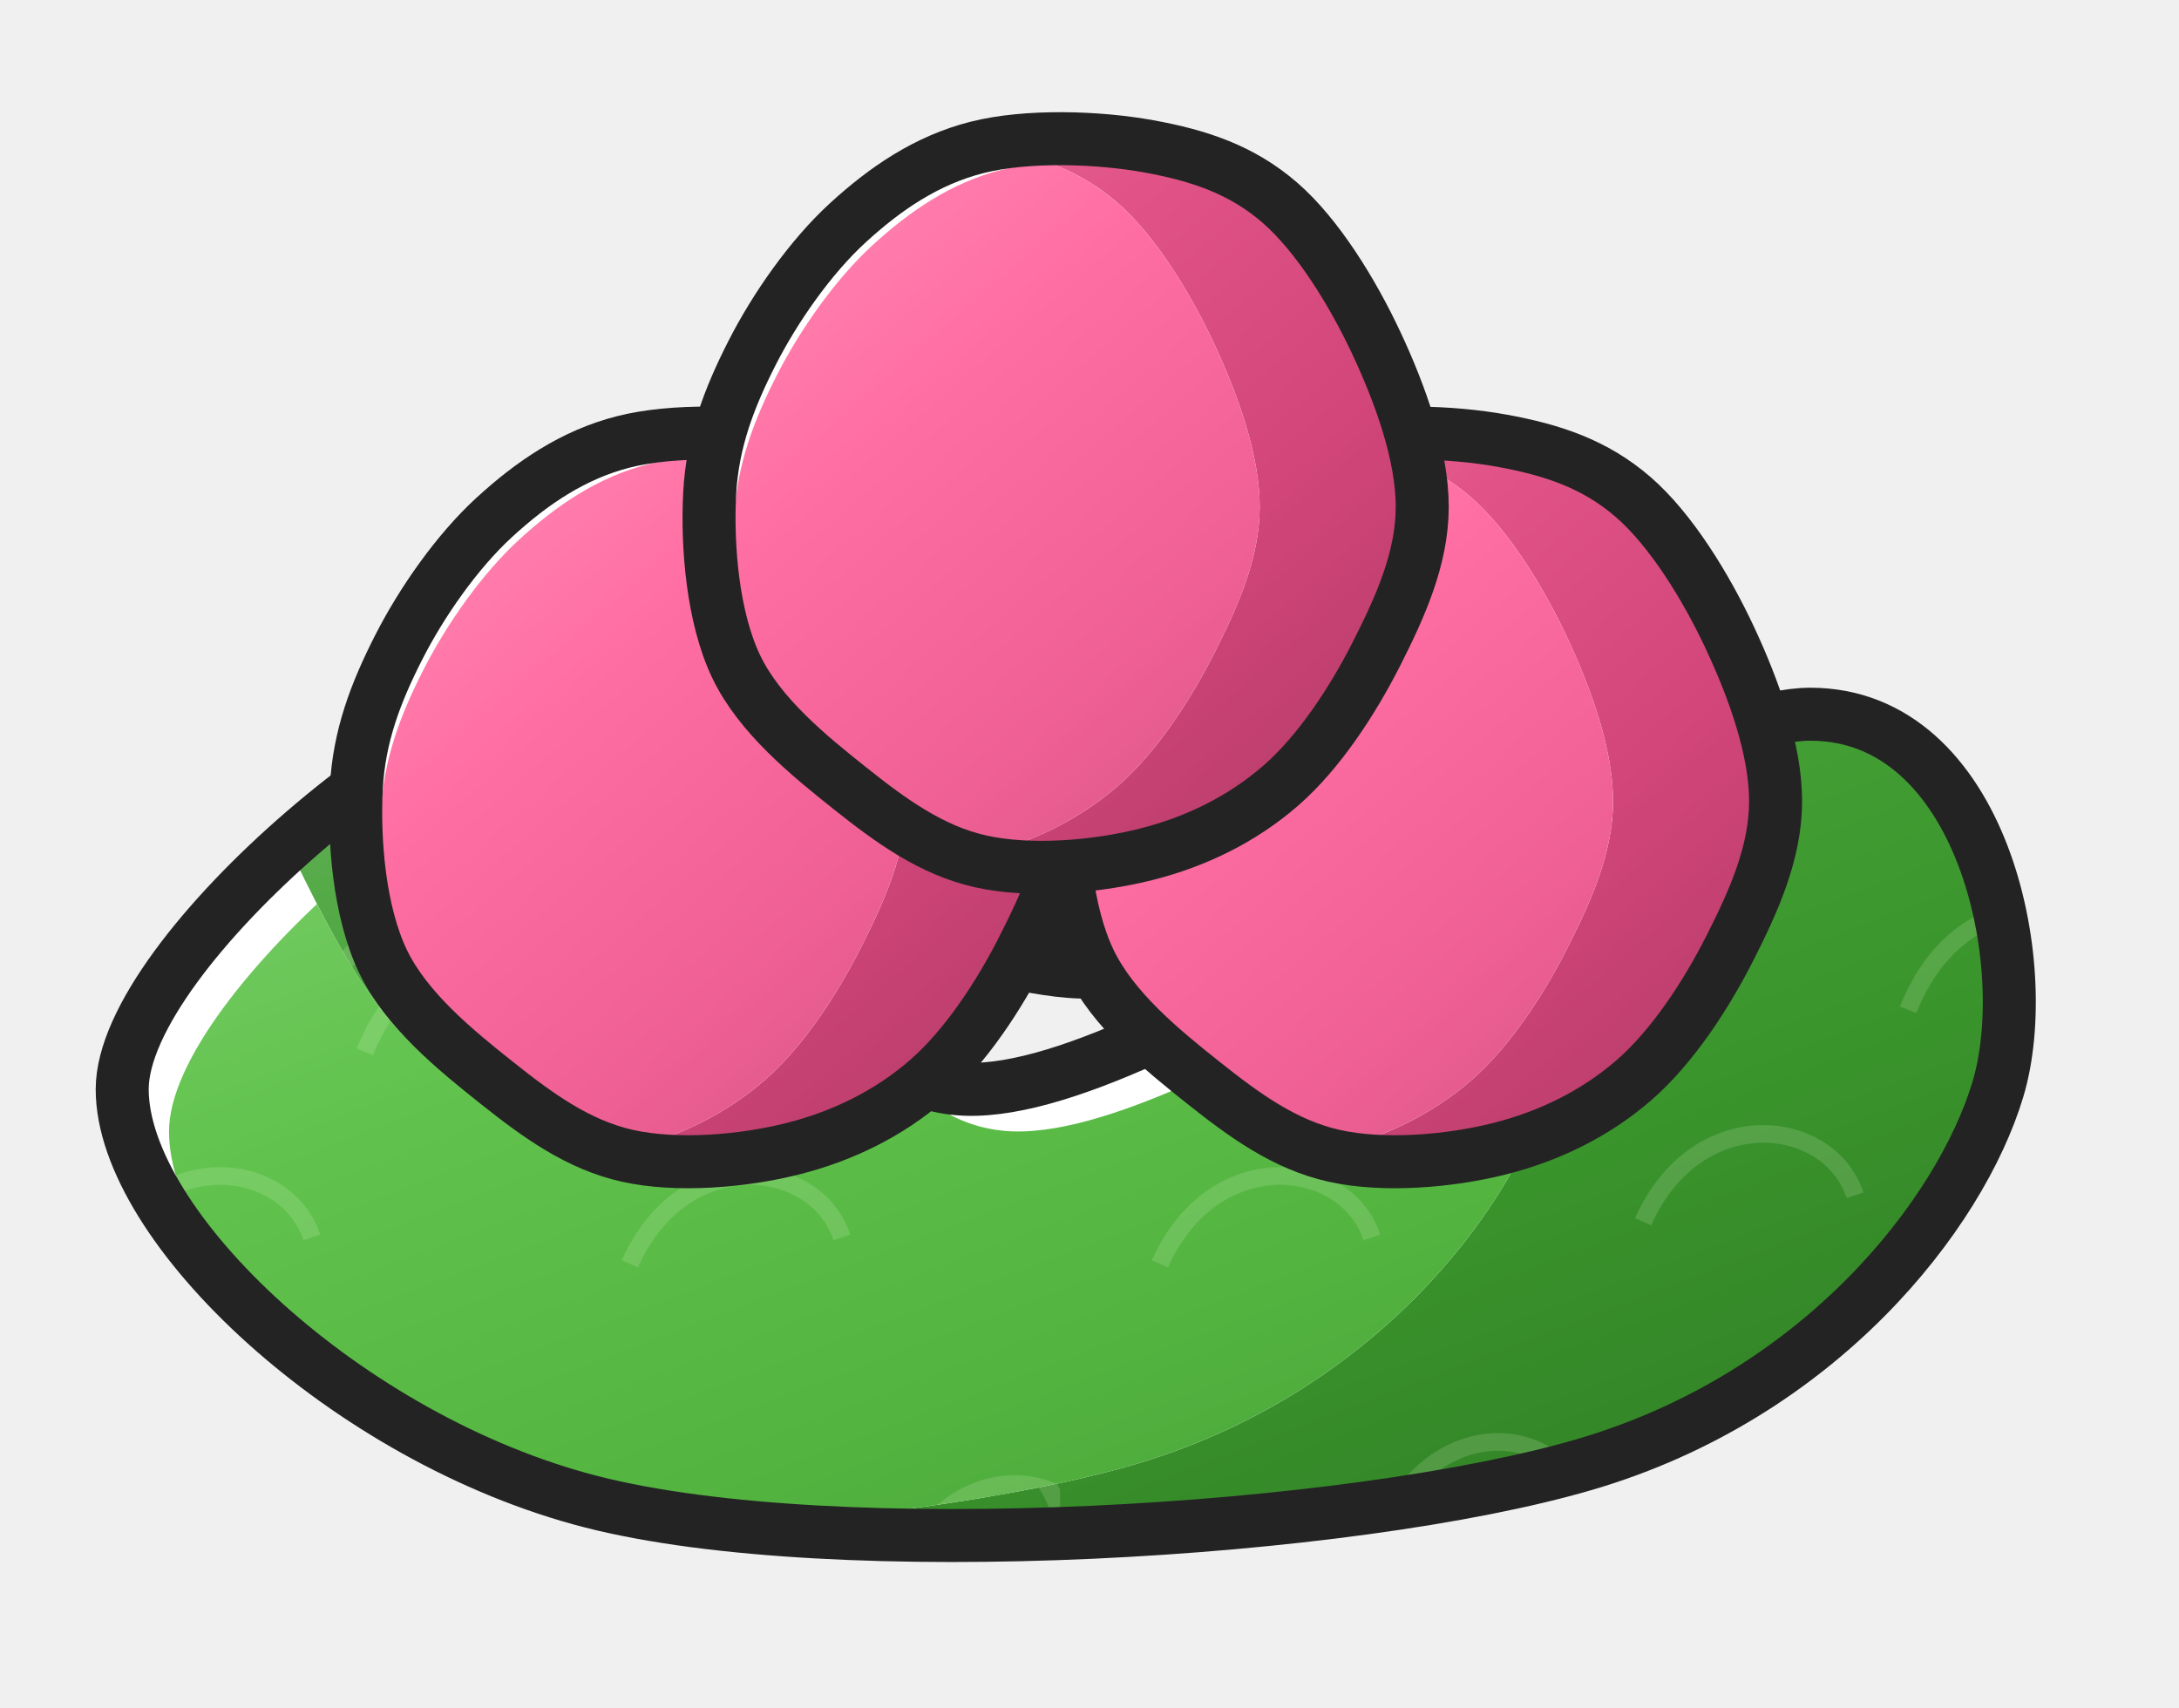
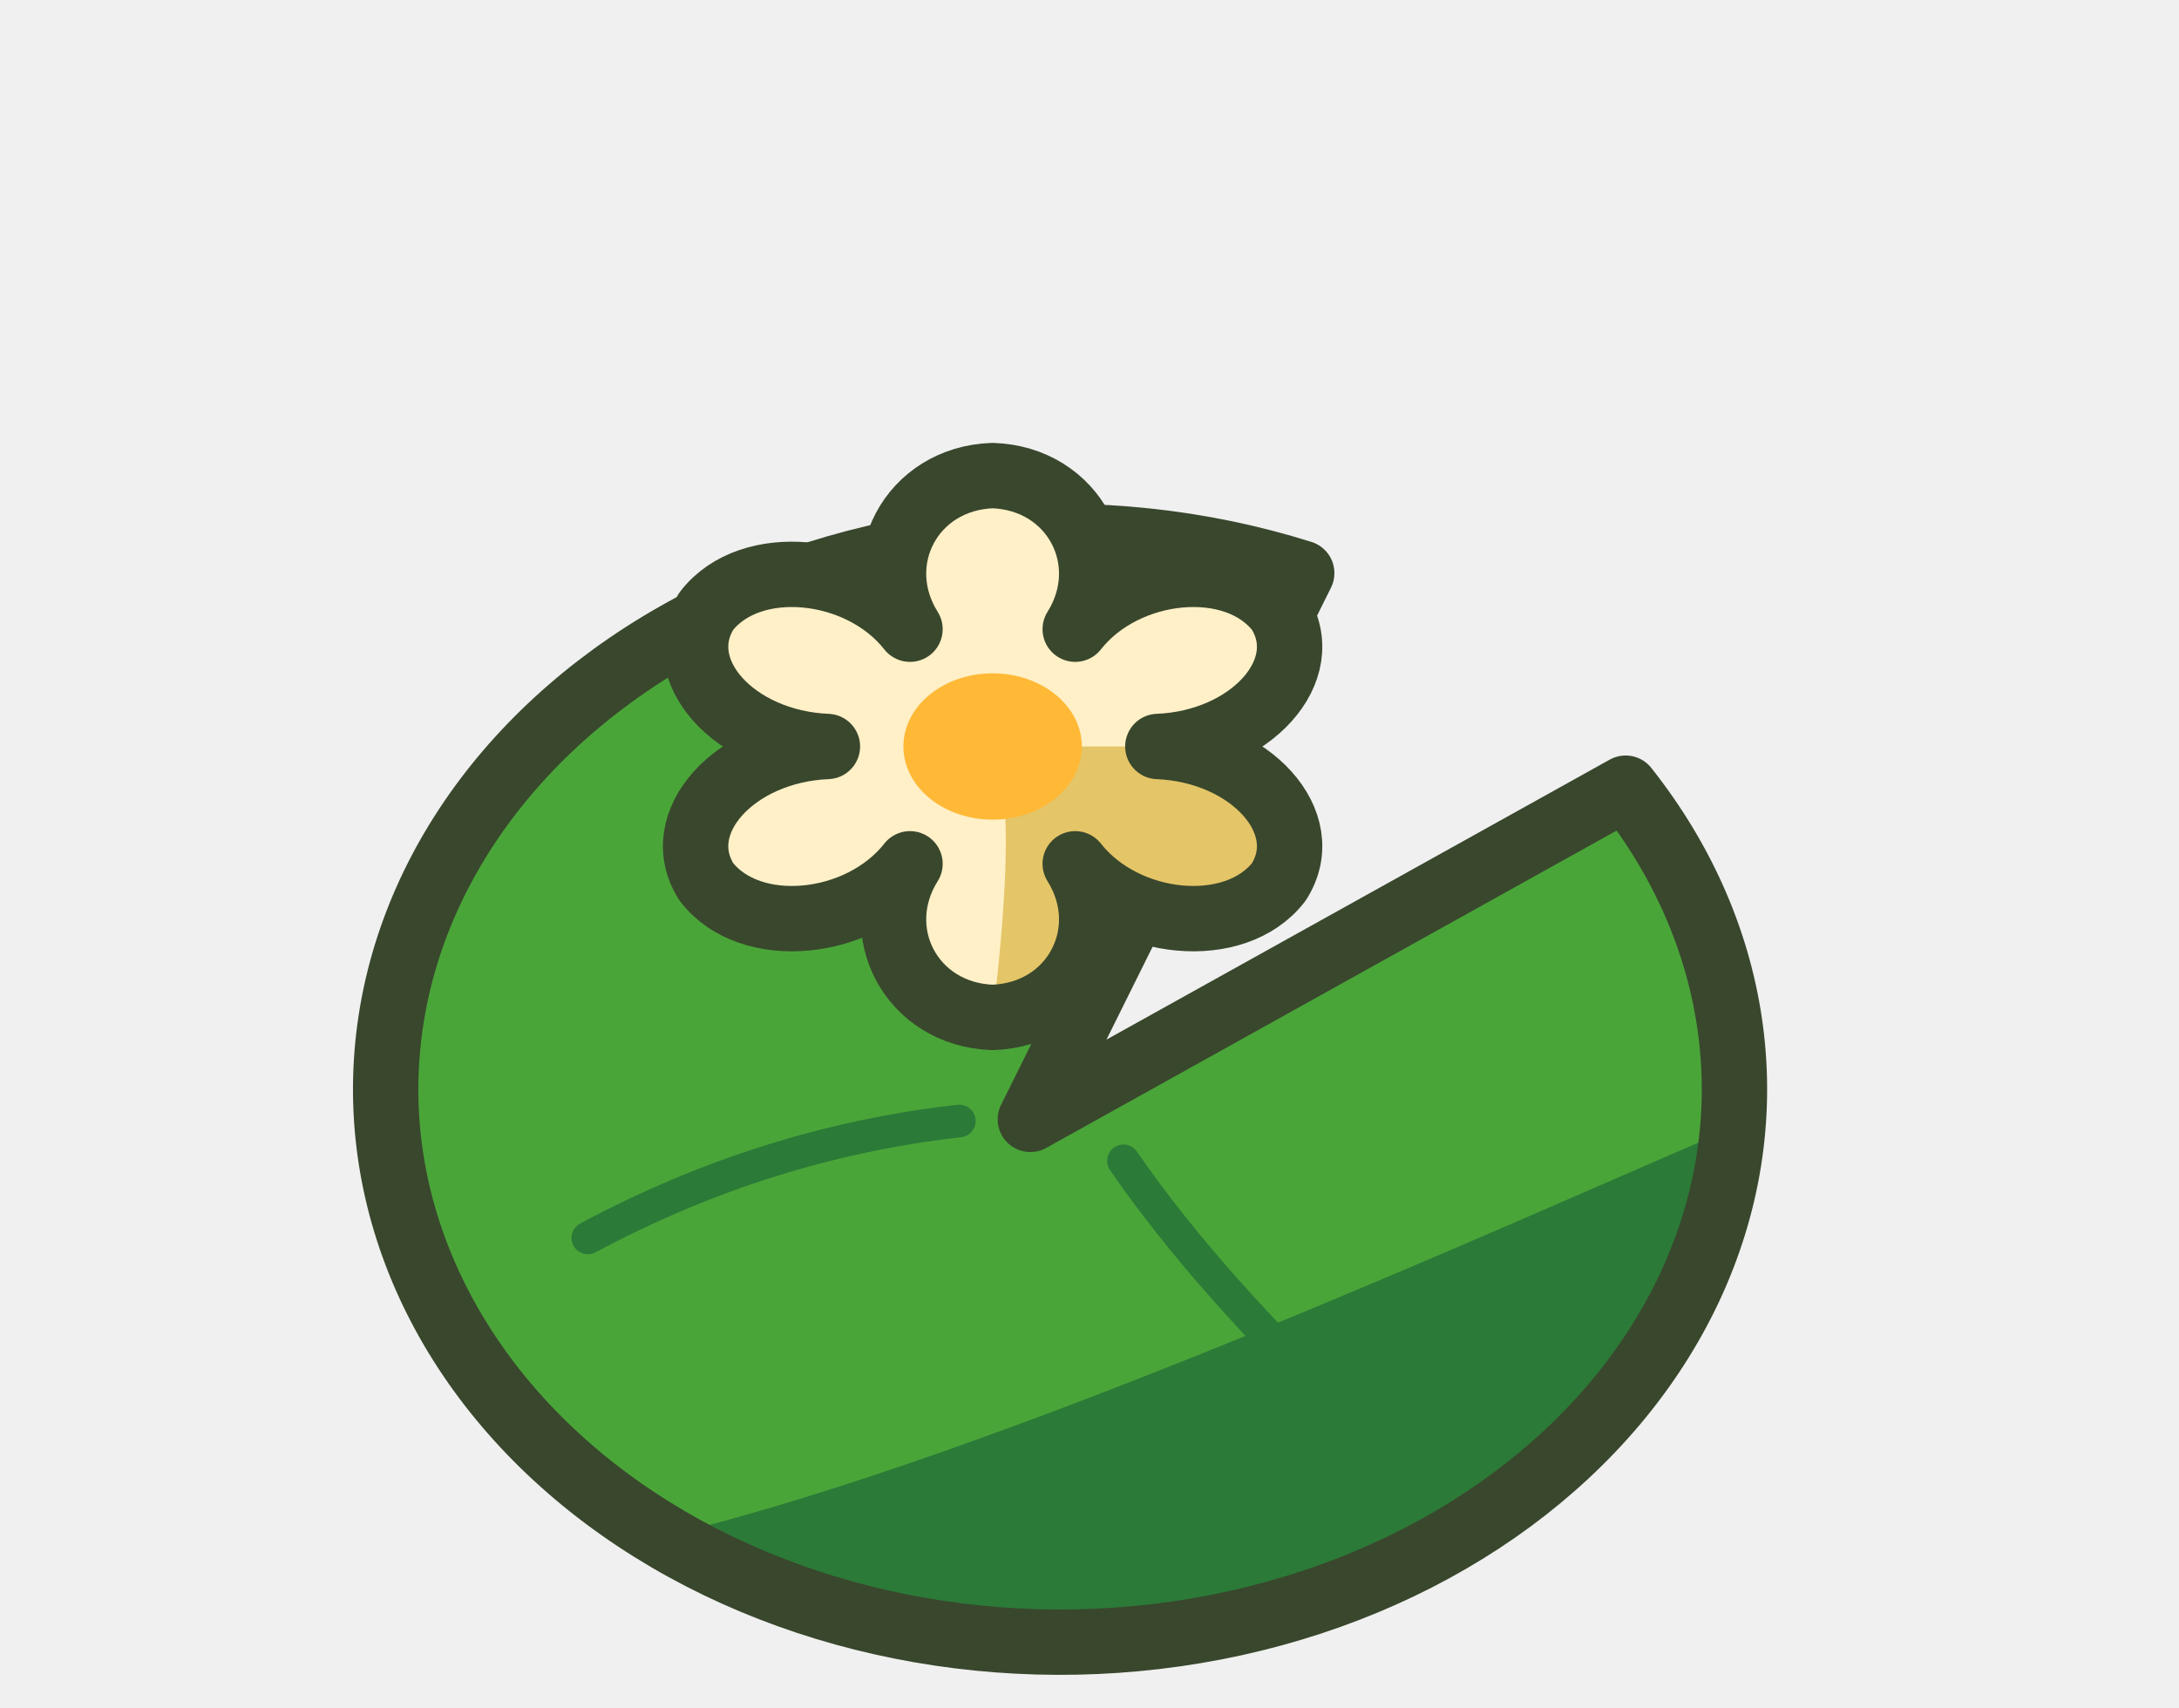
<svg xmlns="http://www.w3.org/2000/svg" width="74" height="58" viewBox="-36 -37 74 58" data-detail="1">
-   <defs>
-     <clipPath id="clip-5-2802" clipPathUnits="userSpaceOnUse">
-       <path d="M 12.3 0.22 C 12.298 1.98 11.541 3.642 10.74 5.22 C 9.939 6.798 8.796 8.555 7.49 9.69 C 6.184 10.825 4.617 11.592 2.92 12.02 C 1.223 12.448 -1.011 12.634 -2.69 12.26 C -4.369 11.886 -5.745 10.882 -7.13 9.78 C -8.515 8.678 -10.203 7.31 -11 5.64 C -11.797 3.97 -11.991 1.558 -11.9 -0.22 C -11.809 -1.998 -11.24 -3.477 -10.46 -5.01 C -9.68 -6.543 -8.478 -8.268 -7.21 -9.43 C -5.942 -10.592 -4.536 -11.556 -2.83 -11.99 C -1.124 -12.424 1.298 -12.341 3.01 -12.03 C 4.722 -11.719 6.167 -11.239 7.46 -10.12 C 8.753 -9.001 9.945 -7.051 10.75 -5.33 C 11.555 -3.609 12.302 -1.54 12.3 0.22 Z" transform="matrix(1 0 0 1 0 -20)" />
-     </clipPath>
-     <clipPath id="clip-5-2803" clipPathUnits="userSpaceOnUse">
-       <path d="M 12.3 0.22 C 12.298 1.98 11.541 3.642 10.74 5.22 C 9.939 6.798 8.796 8.555 7.49 9.69 C 6.184 10.825 4.617 11.592 2.92 12.02 C 1.223 12.448 -1.011 12.634 -2.69 12.26 C -4.369 11.886 -5.745 10.882 -7.13 9.78 C -8.515 8.678 -10.203 7.31 -11 5.64 C -11.797 3.97 -11.991 1.558 -11.9 -0.22 C -11.809 -1.998 -11.24 -3.477 -10.46 -5.01 C -9.68 -6.543 -8.478 -8.268 -7.21 -9.43 C -5.942 -10.592 -4.536 -11.556 -2.83 -11.99 C -1.124 -12.424 1.298 -12.341 3.01 -12.03 C 4.722 -11.719 6.167 -11.239 7.46 -10.12 C 8.753 -9.001 9.945 -7.051 10.75 -5.33 C 11.555 -3.609 12.302 -1.54 12.3 0.22 Z" transform="matrix(1 0 0 1 -5.52 -20)" />
-     </clipPath>
-     <clipPath id="clip-5-2807" clipPathUnits="userSpaceOnUse">
-       <path d="M 12.3 0.22 C 12.298 1.98 11.541 3.642 10.74 5.22 C 9.939 6.798 8.796 8.555 7.49 9.69 C 6.184 10.825 4.617 11.592 2.92 12.02 C 1.223 12.448 -1.011 12.634 -2.69 12.26 C -4.369 11.886 -5.745 10.882 -7.13 9.78 C -8.515 8.678 -10.203 7.31 -11 5.64 C -11.797 3.97 -11.991 1.558 -11.9 -0.22 C -11.809 -1.998 -11.24 -3.477 -10.46 -5.01 C -9.68 -6.543 -8.478 -8.268 -7.21 -9.43 C -5.942 -10.592 -4.536 -11.556 -2.83 -11.99 C -1.124 -12.424 1.298 -12.341 3.01 -12.03 C 4.722 -11.719 6.167 -11.239 7.46 -10.12 C 8.753 -9.001 9.945 -7.051 10.75 -5.33 C 11.555 -3.609 12.302 -1.54 12.3 0.22 Z" transform="matrix(1 0 0 1 -12 -10)" />
-     </clipPath>
-     <clipPath id="clip-5-2808" clipPathUnits="userSpaceOnUse">
-       <path d="M 12.3 0.22 C 12.298 1.98 11.541 3.642 10.74 5.22 C 9.939 6.798 8.796 8.555 7.49 9.69 C 6.184 10.825 4.617 11.592 2.92 12.02 C 1.223 12.448 -1.011 12.634 -2.69 12.26 C -4.369 11.886 -5.745 10.882 -7.13 9.78 C -8.515 8.678 -10.203 7.31 -11 5.64 C -11.797 3.97 -11.991 1.558 -11.9 -0.22 C -11.809 -1.998 -11.24 -3.477 -10.46 -5.01 C -9.68 -6.543 -8.478 -8.268 -7.21 -9.43 C -5.942 -10.592 -4.536 -11.556 -2.83 -11.99 C -1.124 -12.424 1.298 -12.341 3.01 -12.03 C 4.722 -11.719 6.167 -11.239 7.46 -10.12 C 8.753 -9.001 9.945 -7.051 10.75 -5.33 C 11.555 -3.609 12.302 -1.54 12.3 0.22 Z" transform="matrix(1 0 0 1 -17.52 -10)" />
-     </clipPath>
-     <clipPath id="clip-5-2812" clipPathUnits="userSpaceOnUse">
-       <path d="M 12.3 0.22 C 12.298 1.98 11.541 3.642 10.74 5.22 C 9.939 6.798 8.796 8.555 7.49 9.69 C 6.184 10.825 4.617 11.592 2.92 12.02 C 1.223 12.448 -1.011 12.634 -2.69 12.26 C -4.369 11.886 -5.745 10.882 -7.13 9.78 C -8.515 8.678 -10.203 7.31 -11 5.64 C -11.797 3.97 -11.991 1.558 -11.9 -0.22 C -11.809 -1.998 -11.24 -3.477 -10.46 -5.01 C -9.68 -6.543 -8.478 -8.268 -7.21 -9.43 C -5.942 -10.592 -4.536 -11.556 -2.83 -11.99 C -1.124 -12.424 1.298 -12.341 3.01 -12.03 C 4.722 -11.719 6.167 -11.239 7.46 -10.12 C 8.753 -9.001 9.945 -7.051 10.75 -5.33 C 11.555 -3.609 12.302 -1.54 12.3 0.22 Z" transform="matrix(1 0 0 1 12 -10)" />
-     </clipPath>
-     <clipPath id="clip-5-2813" clipPathUnits="userSpaceOnUse">
-       <path d="M 12.3 0.22 C 12.298 1.98 11.541 3.642 10.74 5.22 C 9.939 6.798 8.796 8.555 7.49 9.69 C 6.184 10.825 4.617 11.592 2.92 12.02 C 1.223 12.448 -1.011 12.634 -2.69 12.26 C -4.369 11.886 -5.745 10.882 -7.13 9.78 C -8.515 8.678 -10.203 7.31 -11 5.64 C -11.797 3.97 -11.991 1.558 -11.9 -0.22 C -11.809 -1.998 -11.24 -3.477 -10.46 -5.01 C -9.68 -6.543 -8.478 -8.268 -7.21 -9.43 C -5.942 -10.592 -4.536 -11.556 -2.83 -11.99 C -1.124 -12.424 1.298 -12.341 3.01 -12.03 C 4.722 -11.719 6.167 -11.239 7.46 -10.12 C 8.753 -9.001 9.945 -7.051 10.75 -5.33 C 11.555 -3.609 12.302 -1.54 12.3 0.22 Z" transform="matrix(1 0 0 1 6.48 -10)" />
-     </clipPath>
-     <clipPath id="clip-5-2817" clipPathUnits="userSpaceOnUse">
-       <path d="M 6.37 0.13 C 6.414 0.859 6.338 1.45 5.95 2.08 C 5.562 2.71 4.796 3.404 4.05 3.89 C 3.304 4.376 2.44 4.844 1.5 4.98 C 0.56 5.116 -0.688 4.882 -1.59 4.7 C -2.492 4.518 -3.234 4.333 -3.93 3.88 C -4.626 3.427 -5.327 2.627 -5.76 1.99 C -6.193 1.353 -6.488 0.749 -6.52 0.08 C -6.552 -0.589 -6.386 -1.316 -5.95 -2.01 C -5.514 -2.704 -4.629 -3.608 -3.91 -4.08 C -3.191 -4.552 -2.539 -4.72 -1.62 -4.86 C -0.701 -5 0.673 -5.074 1.6 -4.92 C 2.527 -4.766 3.27 -4.381 3.95 -3.94 C 4.63 -3.499 5.286 -2.949 5.69 -2.27 C 6.094 -1.591 6.326 -0.599 6.37 0.13 Z" transform="matrix(1 0 0 1 0 -9)" />
-     </clipPath>
-     <clipPath id="clip-5-2818" clipPathUnits="userSpaceOnUse">
-       <path d="M 6.37 0.13 C 6.414 0.859 6.338 1.45 5.95 2.08 C 5.562 2.71 4.796 3.404 4.05 3.89 C 3.304 4.376 2.44 4.844 1.5 4.98 C 0.56 5.116 -0.688 4.882 -1.59 4.7 C -2.492 4.518 -3.234 4.333 -3.93 3.88 C -4.626 3.427 -5.327 2.627 -5.76 1.99 C -6.193 1.353 -6.488 0.749 -6.52 0.08 C -6.552 -0.589 -6.386 -1.316 -5.95 -2.01 C -5.514 -2.704 -4.629 -3.608 -3.91 -4.08 C -3.191 -4.552 -2.539 -4.72 -1.62 -4.86 C -0.701 -5 0.673 -5.074 1.6 -4.92 C 2.527 -4.766 3.27 -4.381 3.95 -3.94 C 4.63 -3.499 5.286 -2.949 5.69 -2.27 C 6.094 -1.591 6.326 -0.599 6.37 0.13 Z" transform="matrix(1 0 0 1 -2.99 -9)" />
-     </clipPath>
-     <clipPath id="clip-5-2822" clipPathUnits="userSpaceOnUse">
-       <path d="M -3.18 0 C 3.717 0.212 19.64 -12.74 25.48 -12.74 C 31.32 -12.74 33.123 -4.243 31.85 0 C 30.577 4.243 25.795 10.404 17.83 12.74 C 9.865 15.076 -7.638 16.134 -15.92 14.01 C -24.202 11.886 -31.85 4.67 -31.85 0 C -31.85 -4.67 -20.7 -14.01 -15.92 -14.01 C -11.14 -14.01 -10.077 -0.212 -3.18 0 Z" transform="matrix(1 0 0 1 0 0)" />
-     </clipPath>
-     <clipPath id="clip-5-2823" clipPathUnits="userSpaceOnUse">
-       <path d="M -3.18 0 C 3.717 0.212 19.64 -12.74 25.48 -12.74 C 31.32 -12.74 33.123 -4.243 31.85 0 C 30.577 4.243 25.795 10.404 17.83 12.74 C 9.865 15.076 -7.638 16.134 -15.92 14.01 C -24.202 11.886 -31.85 4.67 -31.85 0 C -31.85 -4.67 -20.7 -14.01 -15.92 -14.01 C -11.14 -14.01 -10.077 -0.212 -3.18 0 Z" transform="matrix(1 0 0 1 -15.29 0)" />
-     </clipPath>
-     <linearGradient id="light-b0f4e92e" x1="0%" y1="0%" x2="85%" y2="100%">
-       <stop offset="0%" stop-color="#6ab55f" />
-       <stop offset="32%" stop-color="#49a43a" />
-       <stop offset="68%" stop-color="#3a952c" />
-       <stop offset="100%" stop-color="#328126" />
-     </linearGradient>
-     <pattern id="surface-leaf" patternUnits="userSpaceOnUse" width="18" height="18">
-       <path d="M1.8 4.5 C3.6 0.45 8.1 0.9 9 3.6 M10.8 15.3 C12.6 10.8 17.1 11.25 18 14.4" fill="none" stroke="#f6ffe4" stroke-width="0.6" opacity=".15" />
-     </pattern>
-     <linearGradient id="light-60bd9158" x1="0%" y1="0%" x2="85%" y2="100%">
-       <stop offset="0%" stop-color="#7ece6e" />
-       <stop offset="32%" stop-color="#61c34d" />
-       <stop offset="68%" stop-color="#52b33f" />
-       <stop offset="100%" stop-color="#479b36" />
-     </linearGradient>
-     <linearGradient id="light-54494327" x1="0%" y1="0%" x2="85%" y2="100%">
-       <stop offset="0%" stop-color="#f5ca6a" />
-       <stop offset="32%" stop-color="#f3be48" />
-       <stop offset="68%" stop-color="#e2ae39" />
-       <stop offset="100%" stop-color="#c49731" />
-     </linearGradient>
-     <linearGradient id="light-4b0f3577" x1="0%" y1="0%" x2="85%" y2="100%">
-       <stop offset="0%" stop-color="#f7e268" />
-       <stop offset="32%" stop-color="#f5db46" />
-       <stop offset="68%" stop-color="#e4cb37" />
-       <stop offset="100%" stop-color="#c6b030" />
-     </linearGradient>
-     <linearGradient id="light-f8ffbfb1" x1="0%" y1="0%" x2="85%" y2="100%">
-       <stop offset="0%" stop-color="#e7749d" />
-       <stop offset="32%" stop-color="#e25487" />
-       <stop offset="68%" stop-color="#d14578" />
-       <stop offset="100%" stop-color="#b53c68" />
-     </linearGradient>
-     <linearGradient id="light-230bf4e4" x1="0%" y1="0%" x2="85%" y2="100%">
-       <stop offset="0%" stop-color="#ff89b4" />
-       <stop offset="32%" stop-color="#ff6ea2" />
-       <stop offset="68%" stop-color="#ee5f93" />
-       <stop offset="100%" stop-color="#cf537f" />
-     </linearGradient>
-   </defs>
-   <g data-name="Notched lily pad" opacity="1">
-     <path d="M -3.18 0 C 3.717 0.212 19.64 -12.74 25.48 -12.74 C 31.32 -12.74 33.123 -4.243 31.85 0 C 30.577 4.243 25.795 10.404 17.83 12.74 C 9.865 15.076 -7.638 16.134 -15.92 14.01 C -24.202 11.886 -31.85 4.67 -31.85 0 C -31.85 -4.67 -20.7 -14.01 -15.92 -14.01 C -11.14 -14.01 -10.077 -0.212 -3.18 0 Z" transform="matrix(1 0 0 1 0 0)" fill="url(#light-b0f4e92e)" fill-opacity="1" />
-     <path d="M -3.18 0 C 3.717 0.212 19.64 -12.74 25.48 -12.74 C 31.32 -12.74 33.123 -4.243 31.85 0 C 30.577 4.243 25.795 10.404 17.83 12.74 C 9.865 15.076 -7.638 16.134 -15.92 14.01 C -24.202 11.886 -31.85 4.67 -31.85 0 C -31.85 -4.67 -20.7 -14.01 -15.92 -14.01 C -11.14 -14.01 -10.077 -0.212 -3.18 0 Z" transform="matrix(1 0 0 1 0 0)" fill="url(#surface-leaf)" fill-opacity="1" stroke="none" />
-   </g>
-   <g data-name="Notched lily pad Shine" opacity="1">
-     <g clip-path="url(#clip-5-2822)">
-       <path d="M -3.18 0 C 3.717 0.212 19.64 -12.74 25.48 -12.74 C 31.32 -12.74 33.123 -4.243 31.85 0 C 30.577 4.243 25.795 10.404 17.83 12.74 C 9.865 15.076 -7.638 16.134 -15.92 14.01 C -24.202 11.886 -31.85 4.67 -31.85 0 C -31.85 -4.67 -20.7 -14.01 -15.92 -14.01 C -11.14 -14.01 -10.077 -0.212 -3.18 0 Z" transform="matrix(1 0 0 1 -15.29 0)" fill="#ffffff" fill-opacity="1" />
-     </g>
-   </g>
-   <g data-name="Notched lily pad Lit" opacity="1">
-     <g clip-path="url(#clip-5-2822)">
-       <g clip-path="url(#clip-5-2823)">
-         <path d="M -3.18 0 C 3.717 0.212 19.64 -12.74 25.48 -12.74 C 31.32 -12.74 33.123 -4.243 31.85 0 C 30.577 4.243 25.795 10.404 17.83 12.74 C 9.865 15.076 -7.638 16.134 -15.92 14.01 C -24.202 11.886 -31.85 4.67 -31.85 0 C -31.85 -4.67 -20.7 -14.01 -15.92 -14.01 C -11.14 -14.01 -10.077 -0.212 -3.18 0 Z" transform="matrix(1 0 0 1 1.59 1.43)" fill="url(#light-60bd9158)" fill-opacity="1" />
-         <path d="M -3.18 0 C 3.717 0.212 19.64 -12.74 25.48 -12.74 C 31.32 -12.74 33.123 -4.243 31.85 0 C 30.577 4.243 25.795 10.404 17.83 12.74 C 9.865 15.076 -7.638 16.134 -15.92 14.01 C -24.202 11.886 -31.85 4.67 -31.85 0 C -31.85 -4.67 -20.7 -14.01 -15.92 -14.01 C -11.14 -14.01 -10.077 -0.212 -3.18 0 Z" transform="matrix(1 0 0 1 1.59 1.43)" fill="url(#surface-leaf)" fill-opacity="1" stroke="none" />
-       </g>
-     </g>
-   </g>
-   <g data-name="Notched lily pad Ink" opacity="1">
-     <path d="M -3.18 0 C 3.717 0.212 19.64 -12.74 25.48 -12.74 C 31.32 -12.74 33.123 -4.243 31.85 0 C 30.577 4.243 25.795 10.404 17.83 12.74 C 9.865 15.076 -7.638 16.134 -15.92 14.01 C -24.202 11.886 -31.85 4.67 -31.85 0 C -31.85 -4.67 -20.7 -14.01 -15.92 -14.01 C -11.14 -14.01 -10.077 -0.212 -3.18 0 Z" transform="matrix(1 0 0 1 0 0)" fill="none" stroke="#232323" stroke-opacity="1" stroke-width="1.8" stroke-linecap="round" stroke-linejoin="round" />
-   </g>
-   <g data-name="Lotus centre" opacity="1">
-     <path d="M 6.37 0.13 C 6.414 0.859 6.338 1.45 5.95 2.08 C 5.562 2.71 4.796 3.404 4.05 3.89 C 3.304 4.376 2.44 4.844 1.5 4.98 C 0.56 5.116 -0.688 4.882 -1.59 4.7 C -2.492 4.518 -3.234 4.333 -3.93 3.88 C -4.626 3.427 -5.327 2.627 -5.76 1.99 C -6.193 1.353 -6.488 0.749 -6.52 0.08 C -6.552 -0.589 -6.386 -1.316 -5.95 -2.01 C -5.514 -2.704 -4.629 -3.608 -3.91 -4.08 C -3.191 -4.552 -2.539 -4.72 -1.62 -4.86 C -0.701 -5 0.673 -5.074 1.6 -4.92 C 2.527 -4.766 3.27 -4.381 3.95 -3.94 C 4.63 -3.499 5.286 -2.949 5.69 -2.27 C 6.094 -1.591 6.326 -0.599 6.37 0.13 Z" transform="matrix(1 0 0 1 0 -9)" fill="url(#light-54494327)" fill-opacity="1" />
-   </g>
-   <g data-name="Lotus centre Shine" opacity="1">
-     <g clip-path="url(#clip-5-2817)">
-       <path d="M 6.37 0.13 C 6.414 0.859 6.338 1.45 5.95 2.08 C 5.562 2.71 4.796 3.404 4.05 3.89 C 3.304 4.376 2.44 4.844 1.5 4.98 C 0.56 5.116 -0.688 4.882 -1.59 4.7 C -2.492 4.518 -3.234 4.333 -3.93 3.88 C -4.626 3.427 -5.327 2.627 -5.76 1.99 C -6.193 1.353 -6.488 0.749 -6.52 0.08 C -6.552 -0.589 -6.386 -1.316 -5.95 -2.01 C -5.514 -2.704 -4.629 -3.608 -3.91 -4.08 C -3.191 -4.552 -2.539 -4.72 -1.62 -4.86 C -0.701 -5 0.673 -5.074 1.6 -4.92 C 2.527 -4.766 3.27 -4.381 3.95 -3.94 C 4.63 -3.499 5.286 -2.949 5.69 -2.27 C 6.094 -1.591 6.326 -0.599 6.37 0.13 Z" transform="matrix(1 0 0 1 -2.99 -9)" fill="#ffffff" fill-opacity="1" />
-     </g>
-   </g>
-   <g data-name="Lotus centre Lit" opacity="1">
-     <g clip-path="url(#clip-5-2817)">
-       <g clip-path="url(#clip-5-2818)">
-         <path d="M 6.37 0.13 C 6.414 0.859 6.338 1.45 5.95 2.08 C 5.562 2.71 4.796 3.404 4.05 3.89 C 3.304 4.376 2.44 4.844 1.5 4.98 C 0.56 5.116 -0.688 4.882 -1.59 4.7 C -2.492 4.518 -3.234 4.333 -3.93 3.88 C -4.626 3.427 -5.327 2.627 -5.76 1.99 C -6.193 1.353 -6.488 0.749 -6.52 0.08 C -6.552 -0.589 -6.386 -1.316 -5.95 -2.01 C -5.514 -2.704 -4.629 -3.608 -3.91 -4.08 C -3.191 -4.552 -2.539 -4.72 -1.62 -4.86 C -0.701 -5 0.673 -5.074 1.6 -4.92 C 2.527 -4.766 3.27 -4.381 3.95 -3.94 C 4.63 -3.499 5.286 -2.949 5.69 -2.27 C 6.094 -1.591 6.326 -0.599 6.37 0.13 Z" transform="matrix(1 0 0 1 0.46 -8.59)" fill="url(#light-4b0f3577)" fill-opacity="1" />
-       </g>
-     </g>
-   </g>
-   <g data-name="Lotus centre Ink" opacity="1">
-     <path d="M 6.37 0.13 C 6.414 0.859 6.338 1.45 5.95 2.08 C 5.562 2.71 4.796 3.404 4.05 3.89 C 3.304 4.376 2.44 4.844 1.5 4.98 C 0.56 5.116 -0.688 4.882 -1.59 4.7 C -2.492 4.518 -3.234 4.333 -3.93 3.88 C -4.626 3.427 -5.327 2.627 -5.76 1.99 C -6.193 1.353 -6.488 0.749 -6.52 0.08 C -6.552 -0.589 -6.386 -1.316 -5.95 -2.01 C -5.514 -2.704 -4.629 -3.608 -3.91 -4.08 C -3.191 -4.552 -2.539 -4.72 -1.62 -4.86 C -0.701 -5 0.673 -5.074 1.6 -4.92 C 2.527 -4.766 3.27 -4.381 3.95 -3.94 C 4.63 -3.499 5.286 -2.949 5.69 -2.27 C 6.094 -1.591 6.326 -0.599 6.37 0.13 Z" transform="matrix(1 0 0 1 0 -9)" fill="none" stroke="#232323" stroke-opacity="1" stroke-width="1.8" stroke-linecap="round" stroke-linejoin="round" />
-   </g>
-   <g data-name="Lotus petal" opacity="1">
-     <path d="M 12.3 0.22 C 12.298 1.98 11.541 3.642 10.74 5.22 C 9.939 6.798 8.796 8.555 7.49 9.69 C 6.184 10.825 4.617 11.592 2.92 12.02 C 1.223 12.448 -1.011 12.634 -2.69 12.26 C -4.369 11.886 -5.745 10.882 -7.13 9.78 C -8.515 8.678 -10.203 7.31 -11 5.64 C -11.797 3.97 -11.991 1.558 -11.9 -0.22 C -11.809 -1.998 -11.24 -3.477 -10.46 -5.01 C -9.68 -6.543 -8.478 -8.268 -7.21 -9.43 C -5.942 -10.592 -4.536 -11.556 -2.83 -11.99 C -1.124 -12.424 1.298 -12.341 3.01 -12.03 C 4.722 -11.719 6.167 -11.239 7.46 -10.12 C 8.753 -9.001 9.945 -7.051 10.75 -5.33 C 11.555 -3.609 12.302 -1.54 12.3 0.22 Z" transform="matrix(1 0 0 1 12 -10)" fill="url(#light-f8ffbfb1)" fill-opacity="1" />
-   </g>
-   <g data-name="Lotus petal Shine" opacity="1">
-     <g clip-path="url(#clip-5-2812)">
-       <path d="M 12.3 0.22 C 12.298 1.98 11.541 3.642 10.74 5.22 C 9.939 6.798 8.796 8.555 7.49 9.69 C 6.184 10.825 4.617 11.592 2.92 12.02 C 1.223 12.448 -1.011 12.634 -2.69 12.26 C -4.369 11.886 -5.745 10.882 -7.13 9.78 C -8.515 8.678 -10.203 7.31 -11 5.64 C -11.797 3.97 -11.991 1.558 -11.9 -0.22 C -11.809 -1.998 -11.24 -3.477 -10.46 -5.01 C -9.68 -6.543 -8.478 -8.268 -7.21 -9.43 C -5.942 -10.592 -4.536 -11.556 -2.83 -11.99 C -1.124 -12.424 1.298 -12.341 3.01 -12.03 C 4.722 -11.719 6.167 -11.239 7.46 -10.12 C 8.753 -9.001 9.945 -7.051 10.75 -5.33 C 11.555 -3.609 12.302 -1.54 12.3 0.22 Z" transform="matrix(1 0 0 1 6.48 -10)" fill="#ffffff" fill-opacity="1" />
-     </g>
-   </g>
-   <g data-name="Lotus petal Lit" opacity="1">
-     <g clip-path="url(#clip-5-2812)">
-       <g clip-path="url(#clip-5-2813)">
-         <path d="M 12.3 0.22 C 12.298 1.98 11.541 3.642 10.74 5.22 C 9.939 6.798 8.796 8.555 7.49 9.69 C 6.184 10.825 4.617 11.592 2.92 12.02 C 1.223 12.448 -1.011 12.634 -2.69 12.26 C -4.369 11.886 -5.745 10.882 -7.13 9.78 C -8.515 8.678 -10.203 7.31 -11 5.64 C -11.797 3.97 -11.991 1.558 -11.9 -0.22 C -11.809 -1.998 -11.24 -3.477 -10.46 -5.01 C -9.68 -6.543 -8.478 -8.268 -7.21 -9.43 C -5.942 -10.592 -4.536 -11.556 -2.83 -11.99 C -1.124 -12.424 1.298 -12.341 3.01 -12.03 C 4.722 -11.719 6.167 -11.239 7.46 -10.12 C 8.753 -9.001 9.945 -7.051 10.75 -5.33 C 11.555 -3.609 12.302 -1.54 12.3 0.22 Z" transform="matrix(1 0 0 1 12.84 -9.24)" fill="url(#light-230bf4e4)" fill-opacity="1" />
-       </g>
-     </g>
-   </g>
-   <g data-name="Lotus petal Ink" opacity="1">
-     <path d="M 12.3 0.22 C 12.298 1.98 11.541 3.642 10.74 5.22 C 9.939 6.798 8.796 8.555 7.49 9.69 C 6.184 10.825 4.617 11.592 2.92 12.02 C 1.223 12.448 -1.011 12.634 -2.69 12.26 C -4.369 11.886 -5.745 10.882 -7.13 9.78 C -8.515 8.678 -10.203 7.31 -11 5.64 C -11.797 3.97 -11.991 1.558 -11.9 -0.22 C -11.809 -1.998 -11.24 -3.477 -10.46 -5.01 C -9.68 -6.543 -8.478 -8.268 -7.21 -9.43 C -5.942 -10.592 -4.536 -11.556 -2.83 -11.99 C -1.124 -12.424 1.298 -12.341 3.01 -12.03 C 4.722 -11.719 6.167 -11.239 7.46 -10.12 C 8.753 -9.001 9.945 -7.051 10.75 -5.33 C 11.555 -3.609 12.302 -1.54 12.3 0.22 Z" transform="matrix(1 0 0 1 12 -10)" fill="none" stroke="#232323" stroke-opacity="1" stroke-width="1.8" stroke-linecap="round" stroke-linejoin="round" />
-   </g>
-   <g data-name="Lotus petal" opacity="1">
-     <path d="M 12.3 0.22 C 12.298 1.98 11.541 3.642 10.74 5.22 C 9.939 6.798 8.796 8.555 7.49 9.69 C 6.184 10.825 4.617 11.592 2.92 12.02 C 1.223 12.448 -1.011 12.634 -2.69 12.26 C -4.369 11.886 -5.745 10.882 -7.13 9.78 C -8.515 8.678 -10.203 7.31 -11 5.64 C -11.797 3.97 -11.991 1.558 -11.9 -0.22 C -11.809 -1.998 -11.24 -3.477 -10.46 -5.01 C -9.68 -6.543 -8.478 -8.268 -7.21 -9.43 C -5.942 -10.592 -4.536 -11.556 -2.83 -11.99 C -1.124 -12.424 1.298 -12.341 3.01 -12.03 C 4.722 -11.719 6.167 -11.239 7.46 -10.12 C 8.753 -9.001 9.945 -7.051 10.75 -5.33 C 11.555 -3.609 12.302 -1.54 12.3 0.22 Z" transform="matrix(1 0 0 1 -12 -10)" fill="url(#light-f8ffbfb1)" fill-opacity="1" />
-   </g>
-   <g data-name="Lotus petal Shine" opacity="1">
-     <g clip-path="url(#clip-5-2807)">
-       <path d="M 12.3 0.22 C 12.298 1.98 11.541 3.642 10.74 5.22 C 9.939 6.798 8.796 8.555 7.49 9.69 C 6.184 10.825 4.617 11.592 2.92 12.02 C 1.223 12.448 -1.011 12.634 -2.69 12.26 C -4.369 11.886 -5.745 10.882 -7.13 9.78 C -8.515 8.678 -10.203 7.31 -11 5.64 C -11.797 3.97 -11.991 1.558 -11.9 -0.22 C -11.809 -1.998 -11.24 -3.477 -10.46 -5.01 C -9.68 -6.543 -8.478 -8.268 -7.21 -9.43 C -5.942 -10.592 -4.536 -11.556 -2.83 -11.99 C -1.124 -12.424 1.298 -12.341 3.01 -12.03 C 4.722 -11.719 6.167 -11.239 7.46 -10.12 C 8.753 -9.001 9.945 -7.051 10.75 -5.33 C 11.555 -3.609 12.302 -1.54 12.3 0.22 Z" transform="matrix(1 0 0 1 -17.52 -10)" fill="#ffffff" fill-opacity="1" />
-     </g>
-   </g>
-   <g data-name="Lotus petal Lit" opacity="1">
-     <g clip-path="url(#clip-5-2807)">
-       <g clip-path="url(#clip-5-2808)">
-         <path d="M 12.3 0.22 C 12.298 1.98 11.541 3.642 10.74 5.22 C 9.939 6.798 8.796 8.555 7.49 9.69 C 6.184 10.825 4.617 11.592 2.92 12.02 C 1.223 12.448 -1.011 12.634 -2.69 12.26 C -4.369 11.886 -5.745 10.882 -7.13 9.78 C -8.515 8.678 -10.203 7.31 -11 5.64 C -11.797 3.97 -11.991 1.558 -11.9 -0.22 C -11.809 -1.998 -11.24 -3.477 -10.46 -5.01 C -9.68 -6.543 -8.478 -8.268 -7.21 -9.43 C -5.942 -10.592 -4.536 -11.556 -2.83 -11.99 C -1.124 -12.424 1.298 -12.341 3.01 -12.03 C 4.722 -11.719 6.167 -11.239 7.46 -10.12 C 8.753 -9.001 9.945 -7.051 10.75 -5.33 C 11.555 -3.609 12.302 -1.54 12.3 0.22 Z" transform="matrix(1 0 0 1 -11.16 -9.24)" fill="url(#light-230bf4e4)" fill-opacity="1" />
-       </g>
-     </g>
-   </g>
-   <g data-name="Lotus petal Ink" opacity="1">
-     <path d="M 12.3 0.22 C 12.298 1.98 11.541 3.642 10.74 5.22 C 9.939 6.798 8.796 8.555 7.49 9.69 C 6.184 10.825 4.617 11.592 2.92 12.02 C 1.223 12.448 -1.011 12.634 -2.69 12.26 C -4.369 11.886 -5.745 10.882 -7.13 9.78 C -8.515 8.678 -10.203 7.31 -11 5.64 C -11.797 3.97 -11.991 1.558 -11.9 -0.22 C -11.809 -1.998 -11.24 -3.477 -10.46 -5.01 C -9.68 -6.543 -8.478 -8.268 -7.21 -9.43 C -5.942 -10.592 -4.536 -11.556 -2.83 -11.99 C -1.124 -12.424 1.298 -12.341 3.01 -12.03 C 4.722 -11.719 6.167 -11.239 7.46 -10.12 C 8.753 -9.001 9.945 -7.051 10.75 -5.33 C 11.555 -3.609 12.302 -1.54 12.3 0.22 Z" transform="matrix(1 0 0 1 -12 -10)" fill="none" stroke="#232323" stroke-opacity="1" stroke-width="1.8" stroke-linecap="round" stroke-linejoin="round" />
-   </g>
-   <g data-name="Lotus petal" opacity="1">
-     <path d="M 12.3 0.22 C 12.298 1.98 11.541 3.642 10.74 5.22 C 9.939 6.798 8.796 8.555 7.49 9.69 C 6.184 10.825 4.617 11.592 2.92 12.02 C 1.223 12.448 -1.011 12.634 -2.69 12.26 C -4.369 11.886 -5.745 10.882 -7.13 9.78 C -8.515 8.678 -10.203 7.31 -11 5.64 C -11.797 3.97 -11.991 1.558 -11.9 -0.22 C -11.809 -1.998 -11.24 -3.477 -10.46 -5.01 C -9.68 -6.543 -8.478 -8.268 -7.21 -9.43 C -5.942 -10.592 -4.536 -11.556 -2.83 -11.99 C -1.124 -12.424 1.298 -12.341 3.01 -12.03 C 4.722 -11.719 6.167 -11.239 7.46 -10.12 C 8.753 -9.001 9.945 -7.051 10.75 -5.33 C 11.555 -3.609 12.302 -1.54 12.3 0.22 Z" transform="matrix(1 0 0 1 0 -20)" fill="url(#light-f8ffbfb1)" fill-opacity="1" />
-   </g>
-   <g data-name="Lotus petal Shine" opacity="1">
-     <g clip-path="url(#clip-5-2802)">
-       <path d="M 12.3 0.22 C 12.298 1.98 11.541 3.642 10.74 5.22 C 9.939 6.798 8.796 8.555 7.49 9.69 C 6.184 10.825 4.617 11.592 2.92 12.02 C 1.223 12.448 -1.011 12.634 -2.69 12.26 C -4.369 11.886 -5.745 10.882 -7.13 9.78 C -8.515 8.678 -10.203 7.31 -11 5.64 C -11.797 3.97 -11.991 1.558 -11.9 -0.22 C -11.809 -1.998 -11.24 -3.477 -10.46 -5.01 C -9.68 -6.543 -8.478 -8.268 -7.21 -9.43 C -5.942 -10.592 -4.536 -11.556 -2.83 -11.99 C -1.124 -12.424 1.298 -12.341 3.01 -12.03 C 4.722 -11.719 6.167 -11.239 7.46 -10.12 C 8.753 -9.001 9.945 -7.051 10.75 -5.33 C 11.555 -3.609 12.302 -1.54 12.3 0.22 Z" transform="matrix(1 0 0 1 -5.52 -20)" fill="#ffffff" fill-opacity="1" />
-     </g>
-   </g>
-   <g data-name="Lotus petal Lit" opacity="1">
-     <g clip-path="url(#clip-5-2802)">
-       <g clip-path="url(#clip-5-2803)">
-         <path d="M 12.3 0.22 C 12.298 1.98 11.541 3.642 10.74 5.22 C 9.939 6.798 8.796 8.555 7.49 9.69 C 6.184 10.825 4.617 11.592 2.92 12.02 C 1.223 12.448 -1.011 12.634 -2.69 12.26 C -4.369 11.886 -5.745 10.882 -7.13 9.78 C -8.515 8.678 -10.203 7.31 -11 5.64 C -11.797 3.97 -11.991 1.558 -11.9 -0.22 C -11.809 -1.998 -11.24 -3.477 -10.46 -5.01 C -9.68 -6.543 -8.478 -8.268 -7.21 -9.43 C -5.942 -10.592 -4.536 -11.556 -2.83 -11.99 C -1.124 -12.424 1.298 -12.341 3.01 -12.03 C 4.722 -11.719 6.167 -11.239 7.46 -10.12 C 8.753 -9.001 9.945 -7.051 10.75 -5.33 C 11.555 -3.609 12.302 -1.54 12.3 0.22 Z" transform="matrix(1 0 0 1 0.84 -19.24)" fill="url(#light-230bf4e4)" fill-opacity="1" />
-       </g>
-     </g>
-   </g>
-   <g data-name="Lotus petal Ink" opacity="1">
-     <path d="M 12.3 0.22 C 12.298 1.98 11.541 3.642 10.74 5.22 C 9.939 6.798 8.796 8.555 7.49 9.69 C 6.184 10.825 4.617 11.592 2.92 12.02 C 1.223 12.448 -1.011 12.634 -2.69 12.26 C -4.369 11.886 -5.745 10.882 -7.13 9.78 C -8.515 8.678 -10.203 7.31 -11 5.64 C -11.797 3.97 -11.991 1.558 -11.9 -0.22 C -11.809 -1.998 -11.24 -3.477 -10.46 -5.01 C -9.68 -6.543 -8.478 -8.268 -7.21 -9.43 C -5.942 -10.592 -4.536 -11.556 -2.83 -11.99 C -1.124 -12.424 1.298 -12.341 3.01 -12.03 C 4.722 -11.719 6.167 -11.239 7.46 -10.12 C 8.753 -9.001 9.945 -7.051 10.75 -5.33 C 11.555 -3.609 12.302 -1.54 12.3 0.22 Z" transform="matrix(1 0 0 1 0 -20)" fill="none" stroke="#232323" stroke-opacity="1" stroke-width="1.8" stroke-linecap="round" stroke-linejoin="round" />
+   <g stroke-linecap="round" stroke-linejoin="round">
+     <path d="M-1.009 1.022 L19.208 -10.228 C23.201 -5.187 24.009 1.118 21.381 6.73 C18.754 12.342 13.009 16.584 5.928 18.14 C-1.154 19.696 -8.716 18.378 -14.413 14.595 C-20.11 10.812 -23.255 5.021 -22.871 -0.983 C-22.487 -6.986 -18.622 -12.476 -12.474 -15.75 C-6.325 -19.024 1.363 -19.687 8.207 -17.533 L-1.009 1.022 Z" fill="#4AA539" />
+     <path d="M22.847 1.31 C22.465 5.79 20.138 10.008 16.288 13.202 C12.439 16.396 7.321 18.352 1.863 18.718 C-3.595 19.083 -9.031 17.833 -13.462 15.193 C-1.832 12.395 15.345 4.507 22.847 1.31 Z" fill="#2B7A37" />
+     <path d="M2.154 2.431 Q4.997 6.57 10.096 11.395" fill="none" stroke="#2B7A37" stroke-width="1.11" />
+     <path d="M-3.421 1.077 Q-10 1.817 -16.036 5.048" fill="none" stroke="#2B7A37" stroke-width="1.11" />
+     <path d="M-1.009 1.022 L19.208 -10.228 C23.201 -5.187 24.009 1.118 21.381 6.73 C18.754 12.342 13.009 16.584 5.928 18.14 C-1.154 19.696 -8.716 18.378 -14.413 14.595 C-20.11 10.812 -23.255 5.021 -22.871 -0.983 C-22.487 -6.986 -18.622 -12.476 -12.474 -15.75 C-6.325 -19.024 1.363 -19.687 8.207 -17.533 L-1.009 1.022 Z" fill="none" stroke="#39472D" stroke-width="2.22" />
+     <path d="M-5.096 -15.628 C-6.534 -17.921 -5.059 -20.751 -2.29 -20.846 C0.479 -20.751 1.953 -17.921 0.515 -15.628 C2.218 -17.796 5.944 -18.164 7.428 -16.245 C8.713 -14.231 6.462 -11.769 3.321 -11.644 C6.462 -11.518 8.713 -9.056 7.428 -7.043 C5.944 -5.123 2.218 -5.491 0.515 -7.659 C1.953 -5.366 0.479 -2.536 -2.29 -2.441 C-5.059 -2.536 -6.534 -5.366 -5.096 -7.659 C-6.798 -5.491 -10.524 -5.123 -12.009 -7.043 C-13.293 -9.056 -11.042 -11.518 -7.901 -11.644 C-11.042 -11.769 -13.293 -14.231 -12.009 -16.245 C-10.524 -18.164 -6.798 -17.796 -5.096 -15.628 Z" fill="#FFF0C7" />
+     <path d="M3.321 -11.644 C6.462 -11.518 8.713 -9.056 7.428 -7.043 C5.944 -5.123 2.218 -5.491 0.515 -7.659 C1.953 -5.366 0.479 -2.536 -2.29 -2.441 Q-1.393 -9.803 -2.29 -11.644 Z" fill="#E4C567" />
+     <path d="M-5.096 -15.628 C-6.534 -17.921 -5.059 -20.751 -2.29 -20.846 C0.479 -20.751 1.953 -17.921 0.515 -15.628 C2.218 -17.796 5.944 -18.164 7.428 -16.245 C8.713 -14.231 6.462 -11.769 3.321 -11.644 C6.462 -11.518 8.713 -9.056 7.428 -7.043 C5.944 -5.123 2.218 -5.491 0.515 -7.659 C1.953 -5.366 0.479 -2.536 -2.29 -2.441 C-5.059 -2.536 -6.534 -5.366 -5.096 -7.659 C-6.798 -5.491 -10.524 -5.123 -12.009 -7.043 C-13.293 -9.056 -11.042 -11.518 -7.901 -11.644 C-11.042 -11.769 -13.293 -14.231 -12.009 -16.245 C-10.524 -18.164 -6.798 -17.796 -5.096 -15.628 Z" fill="none" stroke="#39472D" stroke-width="2.22" />
+     <ellipse cx="-2.29" cy="-11.644" rx="3.03" ry="2.485" fill="#FFB937" />
  </g>
</svg>
